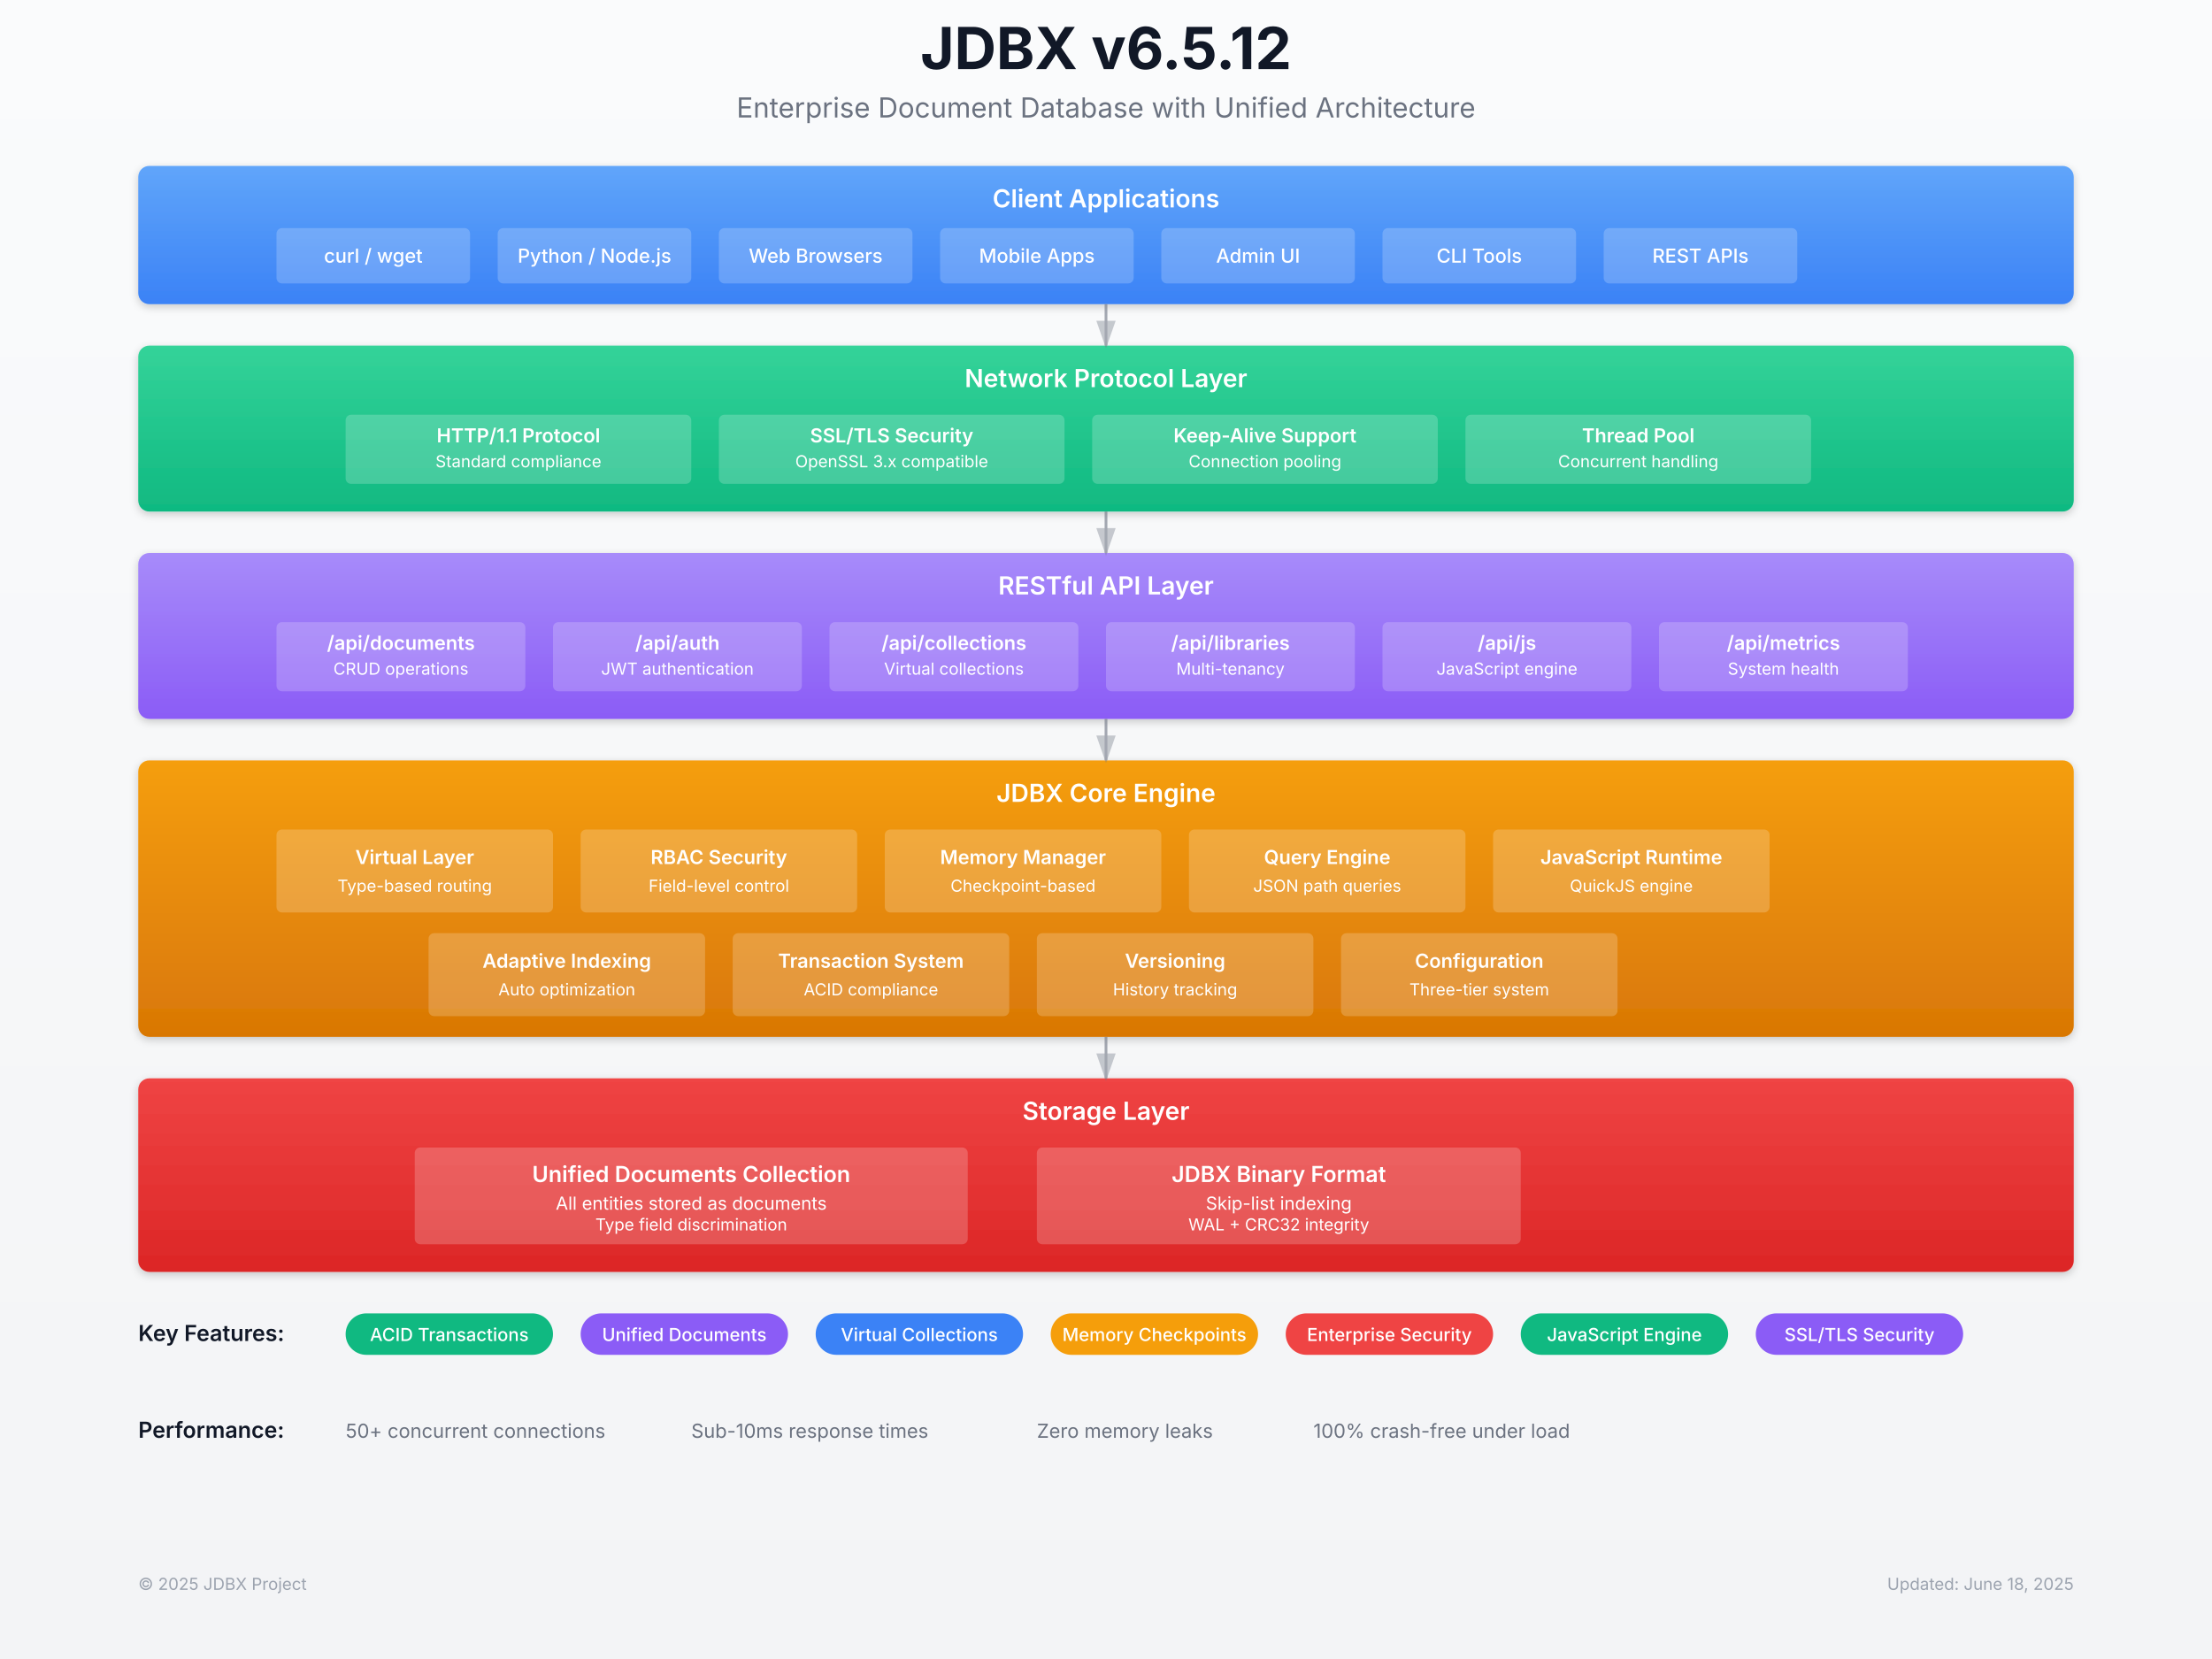
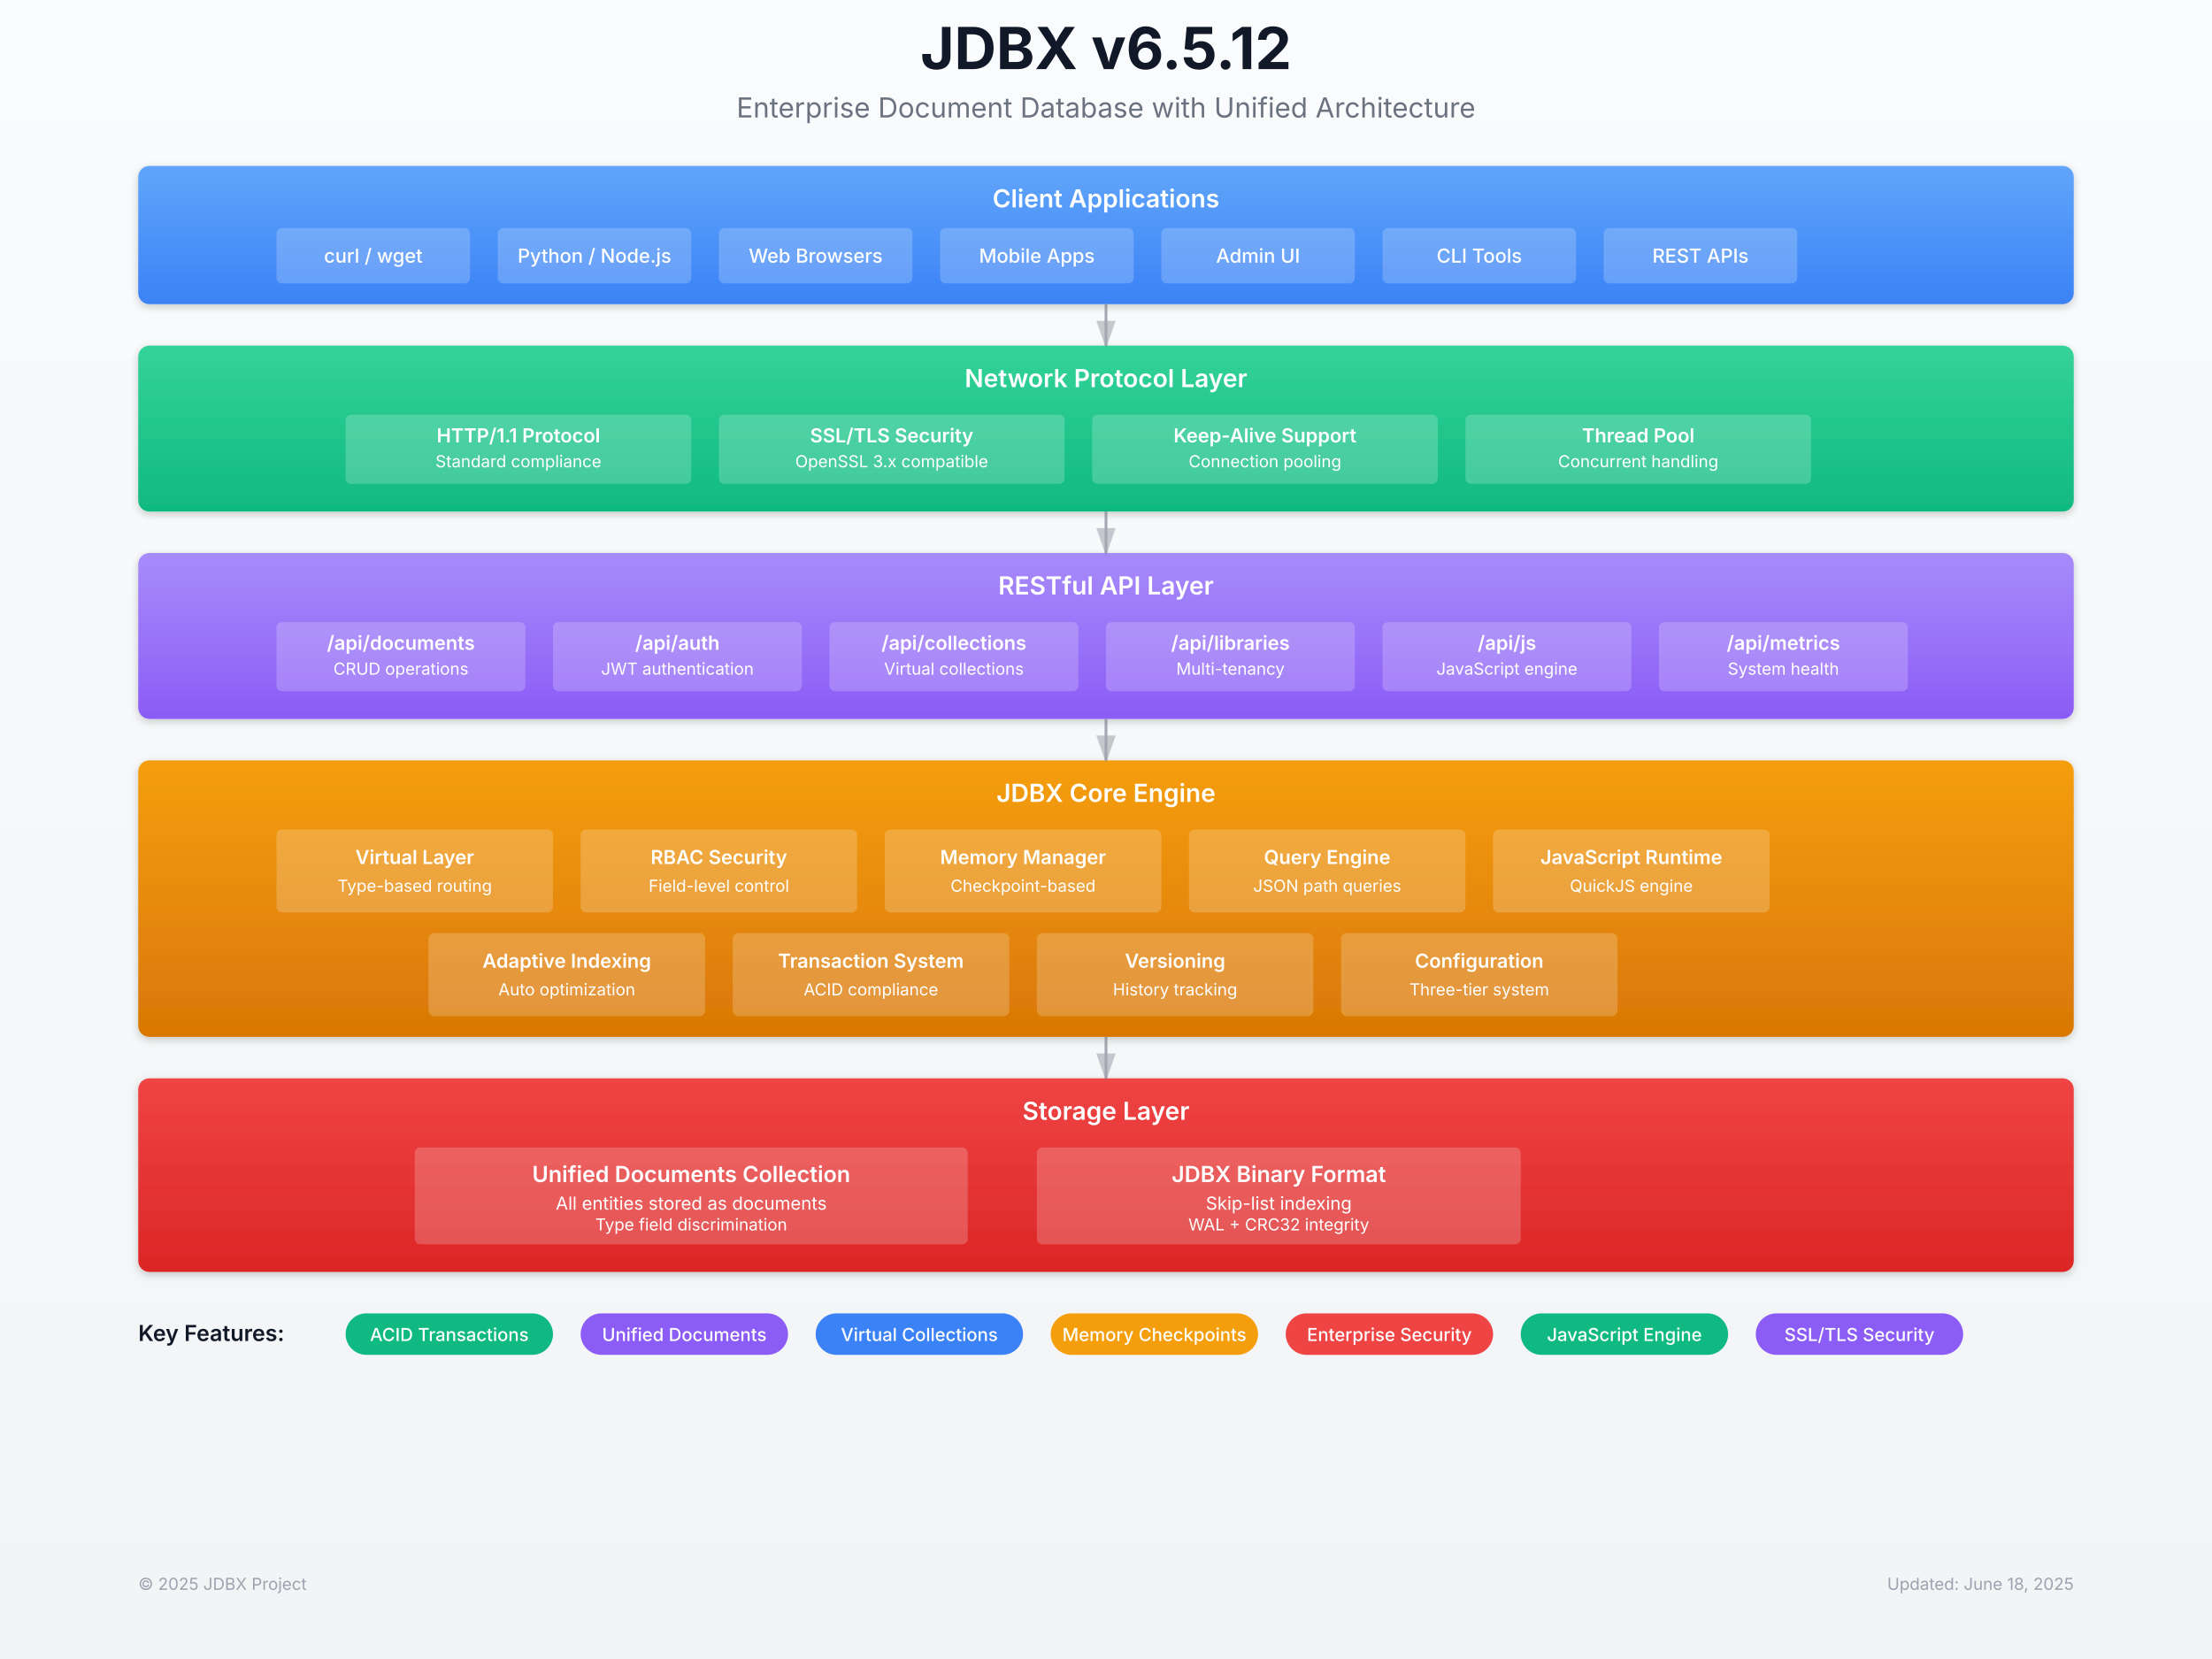
<svg xmlns="http://www.w3.org/2000/svg" width="1600" height="1200" viewBox="0 0 1600 1200" version="1.1">
  <defs>
    <linearGradient id="bg_gradient" x1="0%" y1="0%" x2="0%" y2="100%">
      <stop offset="0%" style="stop-color:#FAFBFC;stop-opacity:1" />
      <stop offset="100%" style="stop-color:#F3F4F6;stop-opacity:1" />
    </linearGradient>
    <linearGradient id="client_gradient" x1="0%" y1="0%" x2="0%" y2="100%">
      <stop offset="0%" style="stop-color:#60A5FA;stop-opacity:1" />
      <stop offset="100%" style="stop-color:#3B82F6;stop-opacity:1" />
    </linearGradient>
    <linearGradient id="network_gradient" x1="0%" y1="0%" x2="0%" y2="100%">
      <stop offset="0%" style="stop-color:#34D399;stop-opacity:1" />
      <stop offset="100%" style="stop-color:#10B981;stop-opacity:1" />
    </linearGradient>
    <linearGradient id="api_gradient" x1="0%" y1="0%" x2="0%" y2="100%">
      <stop offset="0%" style="stop-color:#A78BFA;stop-opacity:1" />
      <stop offset="100%" style="stop-color:#8B5CF6;stop-opacity:1" />
    </linearGradient>
    <linearGradient id="core_gradient" x1="0%" y1="0%" x2="0%" y2="100%">
      <stop offset="0%" style="stop-color:#F59E0B;stop-opacity:1" />
      <stop offset="100%" style="stop-color:#D97706;stop-opacity:1" />
    </linearGradient>
    <linearGradient id="storage_gradient" x1="0%" y1="0%" x2="0%" y2="100%">
      <stop offset="0%" style="stop-color:#EF4444;stop-opacity:1" />
      <stop offset="100%" style="stop-color:#DC2626;stop-opacity:1" />
    </linearGradient>
    <filter id="dropshadow" x="-50%" y="-50%" width="200%" height="200%">
      <feGaussianBlur in="SourceAlpha" stdDeviation="3" />
      <feOffset dx="0" dy="2" result="offsetblur" />
      <feComponentTransfer>
        <feFuncA type="linear" slope="0.2" />
      </feComponentTransfer>
      <feMerge>
        <feMergeNode />
        <feMergeNode in="SourceGraphic" />
      </feMerge>
    </filter>
  </defs>
  <rect width="1600" height="1200" fill="url(#bg_gradient)" />
  <text x="800" y="50" font-family="system-ui, -apple-system, sans-serif" font-size="42" font-weight="700" text-anchor="middle" fill="#111827">JDBX v6.5.12</text>
  <text x="800" y="85" font-family="system-ui, -apple-system, sans-serif" font-size="20" font-weight="400" text-anchor="middle" fill="#6B7280">Enterprise Document Database with Unified Architecture</text>
  <g transform="translate(0, 120)">
    <rect x="100" y="0" width="1400" height="100" rx="8" fill="url(#client_gradient)" filter="url(#dropshadow)" />
    <text x="800" y="30" font-family="system-ui, -apple-system, sans-serif" font-size="18" font-weight="600" text-anchor="middle" fill="#FFFFFF">Client Applications</text>
    <rect x="200" y="45" width="140" height="40" rx="4" fill="#FFFFFF" fill-opacity="0.2" />
    <text x="270" y="70" font-family="system-ui, -apple-system, sans-serif" font-size="14" font-weight="500" text-anchor="middle" fill="#FFFFFF">curl / wget</text>
    <rect x="360" y="45" width="140" height="40" rx="4" fill="#FFFFFF" fill-opacity="0.2" />
    <text x="430" y="70" font-family="system-ui, -apple-system, sans-serif" font-size="14" font-weight="500" text-anchor="middle" fill="#FFFFFF">Python / Node.js</text>
    <rect x="520" y="45" width="140" height="40" rx="4" fill="#FFFFFF" fill-opacity="0.2" />
    <text x="590" y="70" font-family="system-ui, -apple-system, sans-serif" font-size="14" font-weight="500" text-anchor="middle" fill="#FFFFFF">Web Browsers</text>
    <rect x="680" y="45" width="140" height="40" rx="4" fill="#FFFFFF" fill-opacity="0.2" />
    <text x="750" y="70" font-family="system-ui, -apple-system, sans-serif" font-size="14" font-weight="500" text-anchor="middle" fill="#FFFFFF">Mobile Apps</text>
    <rect x="840" y="45" width="140" height="40" rx="4" fill="#FFFFFF" fill-opacity="0.2" />
    <text x="910" y="70" font-family="system-ui, -apple-system, sans-serif" font-size="14" font-weight="500" text-anchor="middle" fill="#FFFFFF">Admin UI</text>
    <rect x="1000" y="45" width="140" height="40" rx="4" fill="#FFFFFF" fill-opacity="0.2" />
    <text x="1070" y="70" font-family="system-ui, -apple-system, sans-serif" font-size="14" font-weight="500" text-anchor="middle" fill="#FFFFFF">CLI Tools</text>
    <rect x="1160" y="45" width="140" height="40" rx="4" fill="#FFFFFF" fill-opacity="0.2" />
    <text x="1230" y="70" font-family="system-ui, -apple-system, sans-serif" font-size="14" font-weight="500" text-anchor="middle" fill="#FFFFFF">REST APIs</text>
  </g>
  <g transform="translate(0, 250)">
    <rect x="100" y="0" width="1400" height="120" rx="8" fill="url(#network_gradient)" filter="url(#dropshadow)" />
    <text x="800" y="30" font-family="system-ui, -apple-system, sans-serif" font-size="18" font-weight="600" text-anchor="middle" fill="#FFFFFF">Network Protocol Layer</text>
    <rect x="250" y="50" width="250" height="50" rx="4" fill="#FFFFFF" fill-opacity="0.2" />
    <text x="375" y="70" font-family="system-ui, -apple-system, sans-serif" font-size="14" font-weight="600" text-anchor="middle" fill="#FFFFFF">HTTP/1.1 Protocol</text>
    <text x="375" y="88" font-family="system-ui, -apple-system, sans-serif" font-size="12" font-weight="400" text-anchor="middle" fill="#FFFFFF">Standard compliance</text>
    <rect x="520" y="50" width="250" height="50" rx="4" fill="#FFFFFF" fill-opacity="0.2" />
    <text x="645" y="70" font-family="system-ui, -apple-system, sans-serif" font-size="14" font-weight="600" text-anchor="middle" fill="#FFFFFF">SSL/TLS Security</text>
    <text x="645" y="88" font-family="system-ui, -apple-system, sans-serif" font-size="12" font-weight="400" text-anchor="middle" fill="#FFFFFF">OpenSSL 3.x compatible</text>
    <rect x="790" y="50" width="250" height="50" rx="4" fill="#FFFFFF" fill-opacity="0.2" />
    <text x="915" y="70" font-family="system-ui, -apple-system, sans-serif" font-size="14" font-weight="600" text-anchor="middle" fill="#FFFFFF">Keep-Alive Support</text>
    <text x="915" y="88" font-family="system-ui, -apple-system, sans-serif" font-size="12" font-weight="400" text-anchor="middle" fill="#FFFFFF">Connection pooling</text>
    <rect x="1060" y="50" width="250" height="50" rx="4" fill="#FFFFFF" fill-opacity="0.2" />
    <text x="1185" y="70" font-family="system-ui, -apple-system, sans-serif" font-size="14" font-weight="600" text-anchor="middle" fill="#FFFFFF">Thread Pool</text>
    <text x="1185" y="88" font-family="system-ui, -apple-system, sans-serif" font-size="12" font-weight="400" text-anchor="middle" fill="#FFFFFF">Concurrent handling</text>
  </g>
  <g transform="translate(0, 400)">
    <rect x="100" y="0" width="1400" height="120" rx="8" fill="url(#api_gradient)" filter="url(#dropshadow)" />
    <text x="800" y="30" font-family="system-ui, -apple-system, sans-serif" font-size="18" font-weight="600" text-anchor="middle" fill="#FFFFFF">RESTful API Layer</text>
    <rect x="200" y="50" width="180" height="50" rx="4" fill="#FFFFFF" fill-opacity="0.2" />
    <text x="290" y="70" font-family="system-ui, -apple-system, sans-serif" font-size="14" font-weight="600" text-anchor="middle" fill="#FFFFFF">/api/documents</text>
    <text x="290" y="88" font-family="system-ui, -apple-system, sans-serif" font-size="12" font-weight="400" text-anchor="middle" fill="#FFFFFF">CRUD operations</text>
    <rect x="400" y="50" width="180" height="50" rx="4" fill="#FFFFFF" fill-opacity="0.2" />
    <text x="490" y="70" font-family="system-ui, -apple-system, sans-serif" font-size="14" font-weight="600" text-anchor="middle" fill="#FFFFFF">/api/auth</text>
    <text x="490" y="88" font-family="system-ui, -apple-system, sans-serif" font-size="12" font-weight="400" text-anchor="middle" fill="#FFFFFF">JWT authentication</text>
    <rect x="600" y="50" width="180" height="50" rx="4" fill="#FFFFFF" fill-opacity="0.2" />
    <text x="690" y="70" font-family="system-ui, -apple-system, sans-serif" font-size="14" font-weight="600" text-anchor="middle" fill="#FFFFFF">/api/collections</text>
    <text x="690" y="88" font-family="system-ui, -apple-system, sans-serif" font-size="12" font-weight="400" text-anchor="middle" fill="#FFFFFF">Virtual collections</text>
    <rect x="800" y="50" width="180" height="50" rx="4" fill="#FFFFFF" fill-opacity="0.2" />
    <text x="890" y="70" font-family="system-ui, -apple-system, sans-serif" font-size="14" font-weight="600" text-anchor="middle" fill="#FFFFFF">/api/libraries</text>
    <text x="890" y="88" font-family="system-ui, -apple-system, sans-serif" font-size="12" font-weight="400" text-anchor="middle" fill="#FFFFFF">Multi-tenancy</text>
    <rect x="1000" y="50" width="180" height="50" rx="4" fill="#FFFFFF" fill-opacity="0.2" />
    <text x="1090" y="70" font-family="system-ui, -apple-system, sans-serif" font-size="14" font-weight="600" text-anchor="middle" fill="#FFFFFF">/api/js</text>
    <text x="1090" y="88" font-family="system-ui, -apple-system, sans-serif" font-size="12" font-weight="400" text-anchor="middle" fill="#FFFFFF">JavaScript engine</text>
    <rect x="1200" y="50" width="180" height="50" rx="4" fill="#FFFFFF" fill-opacity="0.2" />
    <text x="1290" y="70" font-family="system-ui, -apple-system, sans-serif" font-size="14" font-weight="600" text-anchor="middle" fill="#FFFFFF">/api/metrics</text>
    <text x="1290" y="88" font-family="system-ui, -apple-system, sans-serif" font-size="12" font-weight="400" text-anchor="middle" fill="#FFFFFF">System health</text>
  </g>
  <g transform="translate(0, 550)">
    <rect x="100" y="0" width="1400" height="200" rx="8" fill="url(#core_gradient)" filter="url(#dropshadow)" />
    <text x="800" y="30" font-family="system-ui, -apple-system, sans-serif" font-size="18" font-weight="600" text-anchor="middle" fill="#FFFFFF">JDBX Core Engine</text>
    <rect x="200" y="50" width="200" height="60" rx="4" fill="#FFFFFF" fill-opacity="0.2" />
    <text x="300" y="75" font-family="system-ui, -apple-system, sans-serif" font-size="14" font-weight="600" text-anchor="middle" fill="#FFFFFF">Virtual Layer</text>
    <text x="300" y="95" font-family="system-ui, -apple-system, sans-serif" font-size="12" font-weight="400" text-anchor="middle" fill="#FFFFFF">Type-based routing</text>
    <rect x="420" y="50" width="200" height="60" rx="4" fill="#FFFFFF" fill-opacity="0.2" />
    <text x="520" y="75" font-family="system-ui, -apple-system, sans-serif" font-size="14" font-weight="600" text-anchor="middle" fill="#FFFFFF">RBAC Security</text>
    <text x="520" y="95" font-family="system-ui, -apple-system, sans-serif" font-size="12" font-weight="400" text-anchor="middle" fill="#FFFFFF">Field-level control</text>
    <rect x="640" y="50" width="200" height="60" rx="4" fill="#FFFFFF" fill-opacity="0.2" />
    <text x="740" y="75" font-family="system-ui, -apple-system, sans-serif" font-size="14" font-weight="600" text-anchor="middle" fill="#FFFFFF">Memory Manager</text>
    <text x="740" y="95" font-family="system-ui, -apple-system, sans-serif" font-size="12" font-weight="400" text-anchor="middle" fill="#FFFFFF">Checkpoint-based</text>
    <rect x="860" y="50" width="200" height="60" rx="4" fill="#FFFFFF" fill-opacity="0.2" />
    <text x="960" y="75" font-family="system-ui, -apple-system, sans-serif" font-size="14" font-weight="600" text-anchor="middle" fill="#FFFFFF">Query Engine</text>
    <text x="960" y="95" font-family="system-ui, -apple-system, sans-serif" font-size="12" font-weight="400" text-anchor="middle" fill="#FFFFFF">JSON path queries</text>
    <rect x="1080" y="50" width="200" height="60" rx="4" fill="#FFFFFF" fill-opacity="0.2" />
    <text x="1180" y="75" font-family="system-ui, -apple-system, sans-serif" font-size="14" font-weight="600" text-anchor="middle" fill="#FFFFFF">JavaScript Runtime</text>
    <text x="1180" y="95" font-family="system-ui, -apple-system, sans-serif" font-size="12" font-weight="400" text-anchor="middle" fill="#FFFFFF">QuickJS engine</text>
    <rect x="310" y="125" width="200" height="60" rx="4" fill="#FFFFFF" fill-opacity="0.2" />
    <text x="410" y="150" font-family="system-ui, -apple-system, sans-serif" font-size="14" font-weight="600" text-anchor="middle" fill="#FFFFFF">Adaptive Indexing</text>
    <text x="410" y="170" font-family="system-ui, -apple-system, sans-serif" font-size="12" font-weight="400" text-anchor="middle" fill="#FFFFFF">Auto optimization</text>
    <rect x="530" y="125" width="200" height="60" rx="4" fill="#FFFFFF" fill-opacity="0.2" />
    <text x="630" y="150" font-family="system-ui, -apple-system, sans-serif" font-size="14" font-weight="600" text-anchor="middle" fill="#FFFFFF">Transaction System</text>
    <text x="630" y="170" font-family="system-ui, -apple-system, sans-serif" font-size="12" font-weight="400" text-anchor="middle" fill="#FFFFFF">ACID compliance</text>
    <rect x="750" y="125" width="200" height="60" rx="4" fill="#FFFFFF" fill-opacity="0.2" />
    <text x="850" y="150" font-family="system-ui, -apple-system, sans-serif" font-size="14" font-weight="600" text-anchor="middle" fill="#FFFFFF">Versioning</text>
    <text x="850" y="170" font-family="system-ui, -apple-system, sans-serif" font-size="12" font-weight="400" text-anchor="middle" fill="#FFFFFF">History tracking</text>
    <rect x="970" y="125" width="200" height="60" rx="4" fill="#FFFFFF" fill-opacity="0.2" />
    <text x="1070" y="150" font-family="system-ui, -apple-system, sans-serif" font-size="14" font-weight="600" text-anchor="middle" fill="#FFFFFF">Configuration</text>
    <text x="1070" y="170" font-family="system-ui, -apple-system, sans-serif" font-size="12" font-weight="400" text-anchor="middle" fill="#FFFFFF">Three-tier system</text>
  </g>
  <g transform="translate(0, 780)">
    <rect x="100" y="0" width="1400" height="140" rx="8" fill="url(#storage_gradient)" filter="url(#dropshadow)" />
    <text x="800" y="30" font-family="system-ui, -apple-system, sans-serif" font-size="18" font-weight="600" text-anchor="middle" fill="#FFFFFF">Storage Layer</text>
    <rect x="300" y="50" width="400" height="70" rx="4" fill="#FFFFFF" fill-opacity="0.2" />
    <text x="500" y="75" font-family="system-ui, -apple-system, sans-serif" font-size="16" font-weight="600" text-anchor="middle" fill="#FFFFFF">Unified Documents Collection</text>
    <text x="500" y="95" font-family="system-ui, -apple-system, sans-serif" font-size="13" font-weight="400" text-anchor="middle" fill="#FFFFFF">All entities stored as documents</text>
    <text x="500" y="110" font-family="system-ui, -apple-system, sans-serif" font-size="12" font-weight="400" text-anchor="middle" fill="#FFFFFF">Type field discrimination</text>
    <rect x="750" y="50" width="350" height="70" rx="4" fill="#FFFFFF" fill-opacity="0.2" />
    <text x="925" y="75" font-family="system-ui, -apple-system, sans-serif" font-size="16" font-weight="600" text-anchor="middle" fill="#FFFFFF">JDBX Binary Format</text>
    <text x="925" y="95" font-family="system-ui, -apple-system, sans-serif" font-size="13" font-weight="400" text-anchor="middle" fill="#FFFFFF">Skip-list indexing</text>
    <text x="925" y="110" font-family="system-ui, -apple-system, sans-serif" font-size="12" font-weight="400" text-anchor="middle" fill="#FFFFFF">WAL + CRC32 integrity</text>
  </g>
  <defs>
    <marker id="arrow" markerWidth="10" markerHeight="7" refX="9" refY="3.5" orient="auto" markerUnits="strokeWidth">
      <polygon points="0 0, 10 3.5, 0 7" fill="#6B7280" fill-opacity="0.6" />
    </marker>
  </defs>
  <line x1="800" y1="220" x2="800" y2="250" stroke="#6B7280" stroke-width="2" marker-end="url(#arrow)" opacity="0.6" />
  <line x1="800" y1="370" x2="800" y2="400" stroke="#6B7280" stroke-width="2" marker-end="url(#arrow)" opacity="0.6" />
  <line x1="800" y1="520" x2="800" y2="550" stroke="#6B7280" stroke-width="2" marker-end="url(#arrow)" opacity="0.6" />
  <line x1="800" y1="750" x2="800" y2="780" stroke="#6B7280" stroke-width="2" marker-end="url(#arrow)" opacity="0.6" />
  <g transform="translate(100, 950)">
    <text x="0" y="20" font-family="system-ui, -apple-system, sans-serif" font-size="16" font-weight="600" fill="#111827">Key Features:</text>
    <rect x="150" y="0" width="150" height="30" rx="15" fill="#10B981" />
    <text x="225" y="20" font-family="system-ui, -apple-system, sans-serif" font-size="13" font-weight="500" text-anchor="middle" fill="#FFFFFF">ACID Transactions</text>
    <rect x="320" y="0" width="150" height="30" rx="15" fill="#8B5CF6" />
    <text x="395" y="20" font-family="system-ui, -apple-system, sans-serif" font-size="13" font-weight="500" text-anchor="middle" fill="#FFFFFF">Unified Documents</text>
    <rect x="490" y="0" width="150" height="30" rx="15" fill="#3B82F6" />
    <text x="565" y="20" font-family="system-ui, -apple-system, sans-serif" font-size="13" font-weight="500" text-anchor="middle" fill="#FFFFFF">Virtual Collections</text>
    <rect x="660" y="0" width="150" height="30" rx="15" fill="#F59E0B" />
    <text x="735" y="20" font-family="system-ui, -apple-system, sans-serif" font-size="13" font-weight="500" text-anchor="middle" fill="#FFFFFF">Memory Checkpoints</text>
    <rect x="830" y="0" width="150" height="30" rx="15" fill="#EF4444" />
    <text x="905" y="20" font-family="system-ui, -apple-system, sans-serif" font-size="13" font-weight="500" text-anchor="middle" fill="#FFFFFF">Enterprise Security</text>
    <rect x="1000" y="0" width="150" height="30" rx="15" fill="#10B981" />
    <text x="1075" y="20" font-family="system-ui, -apple-system, sans-serif" font-size="13" font-weight="500" text-anchor="middle" fill="#FFFFFF">JavaScript Engine</text>
    <rect x="1170" y="0" width="150" height="30" rx="15" fill="#8B5CF6" />
    <text x="1245" y="20" font-family="system-ui, -apple-system, sans-serif" font-size="13" font-weight="500" text-anchor="middle" fill="#FFFFFF">SSL/TLS Security</text>
  </g>
-   <g transform="translate(100, 1020)">
-     <text x="0" y="20" font-family="system-ui, -apple-system, sans-serif" font-size="16" font-weight="600" fill="#111827">Performance:</text>
-     <text x="150" y="20" font-family="system-ui, -apple-system, sans-serif" font-size="14" font-weight="400" fill="#6B7280">50+ concurrent connections</text>
-     <text x="400" y="20" font-family="system-ui, -apple-system, sans-serif" font-size="14" font-weight="400" fill="#6B7280">Sub-10ms response times</text>
-     <text x="650" y="20" font-family="system-ui, -apple-system, sans-serif" font-size="14" font-weight="400" fill="#6B7280">Zero memory leaks</text>
-     <text x="850" y="20" font-family="system-ui, -apple-system, sans-serif" font-size="14" font-weight="400" fill="#6B7280">100% crash-free under load</text>
-   </g>
  <text x="100" y="1150" font-family="system-ui, -apple-system, sans-serif" font-size="12" font-weight="400" fill="#9CA3AF">© 2025 JDBX Project</text>
  <text x="1500" y="1150" font-family="system-ui, -apple-system, sans-serif" font-size="12" font-weight="400" text-anchor="end" fill="#9CA3AF">Updated: June 18, 2025</text>
</svg>
